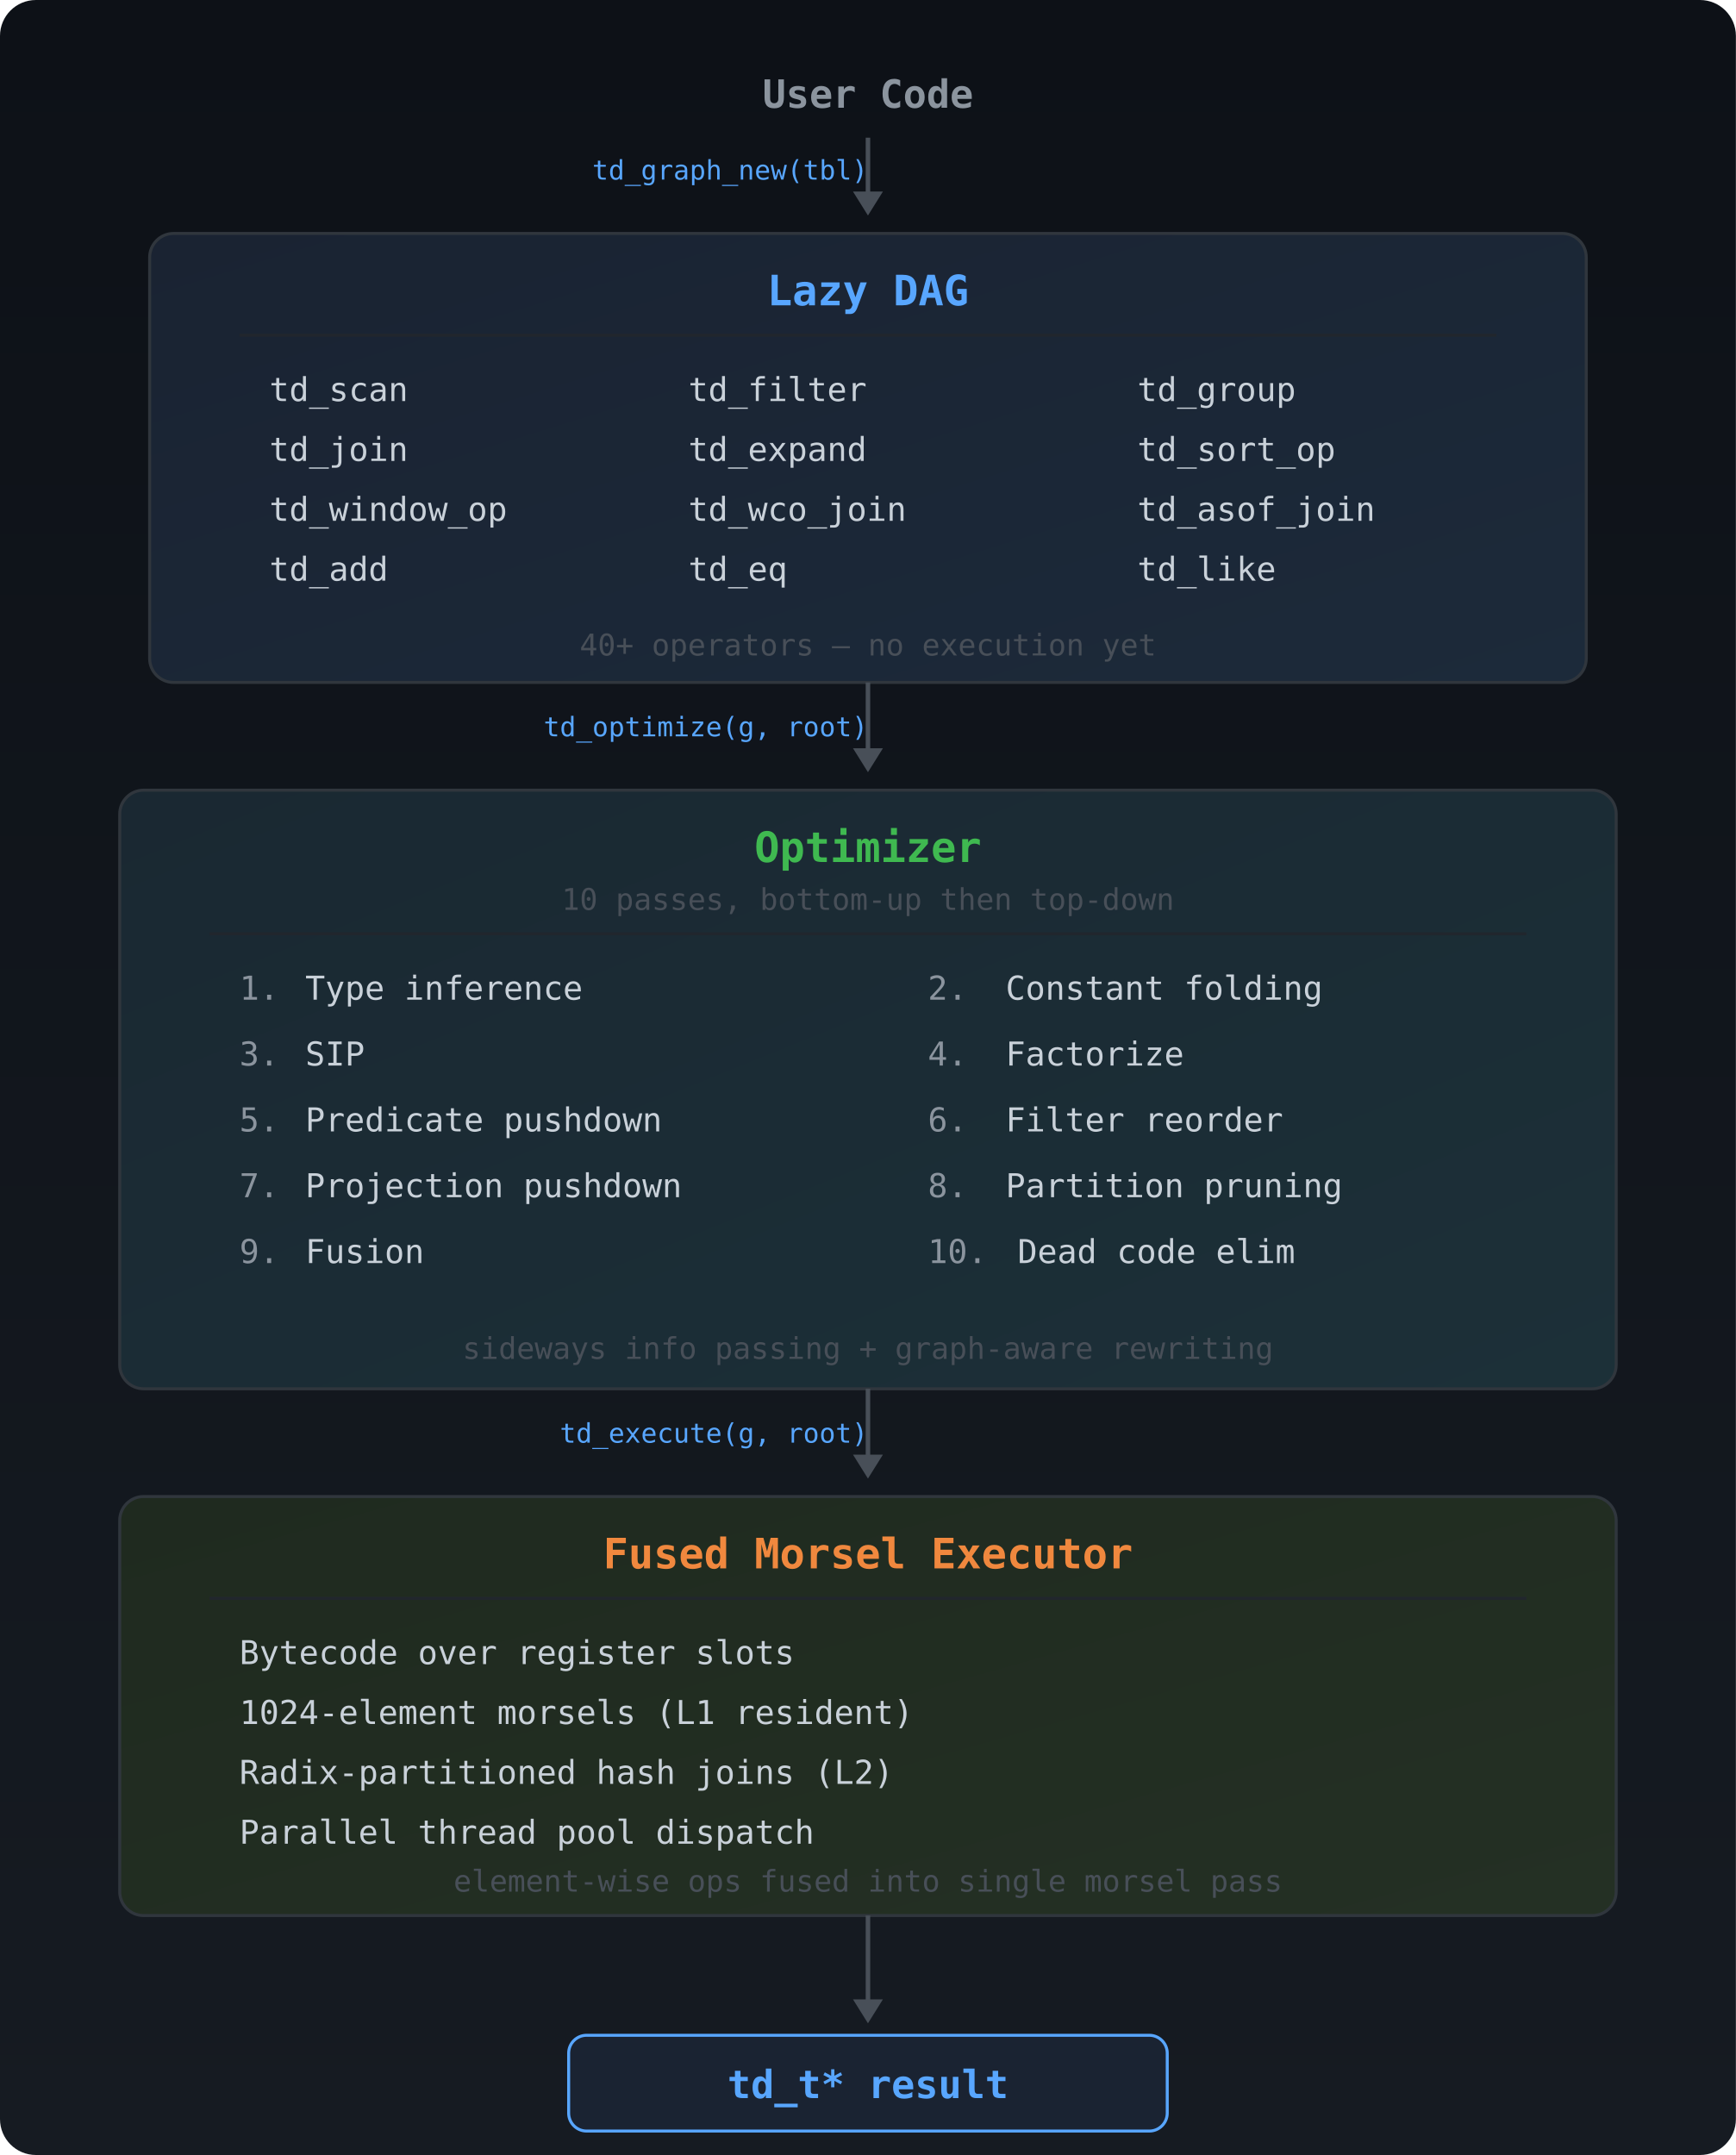
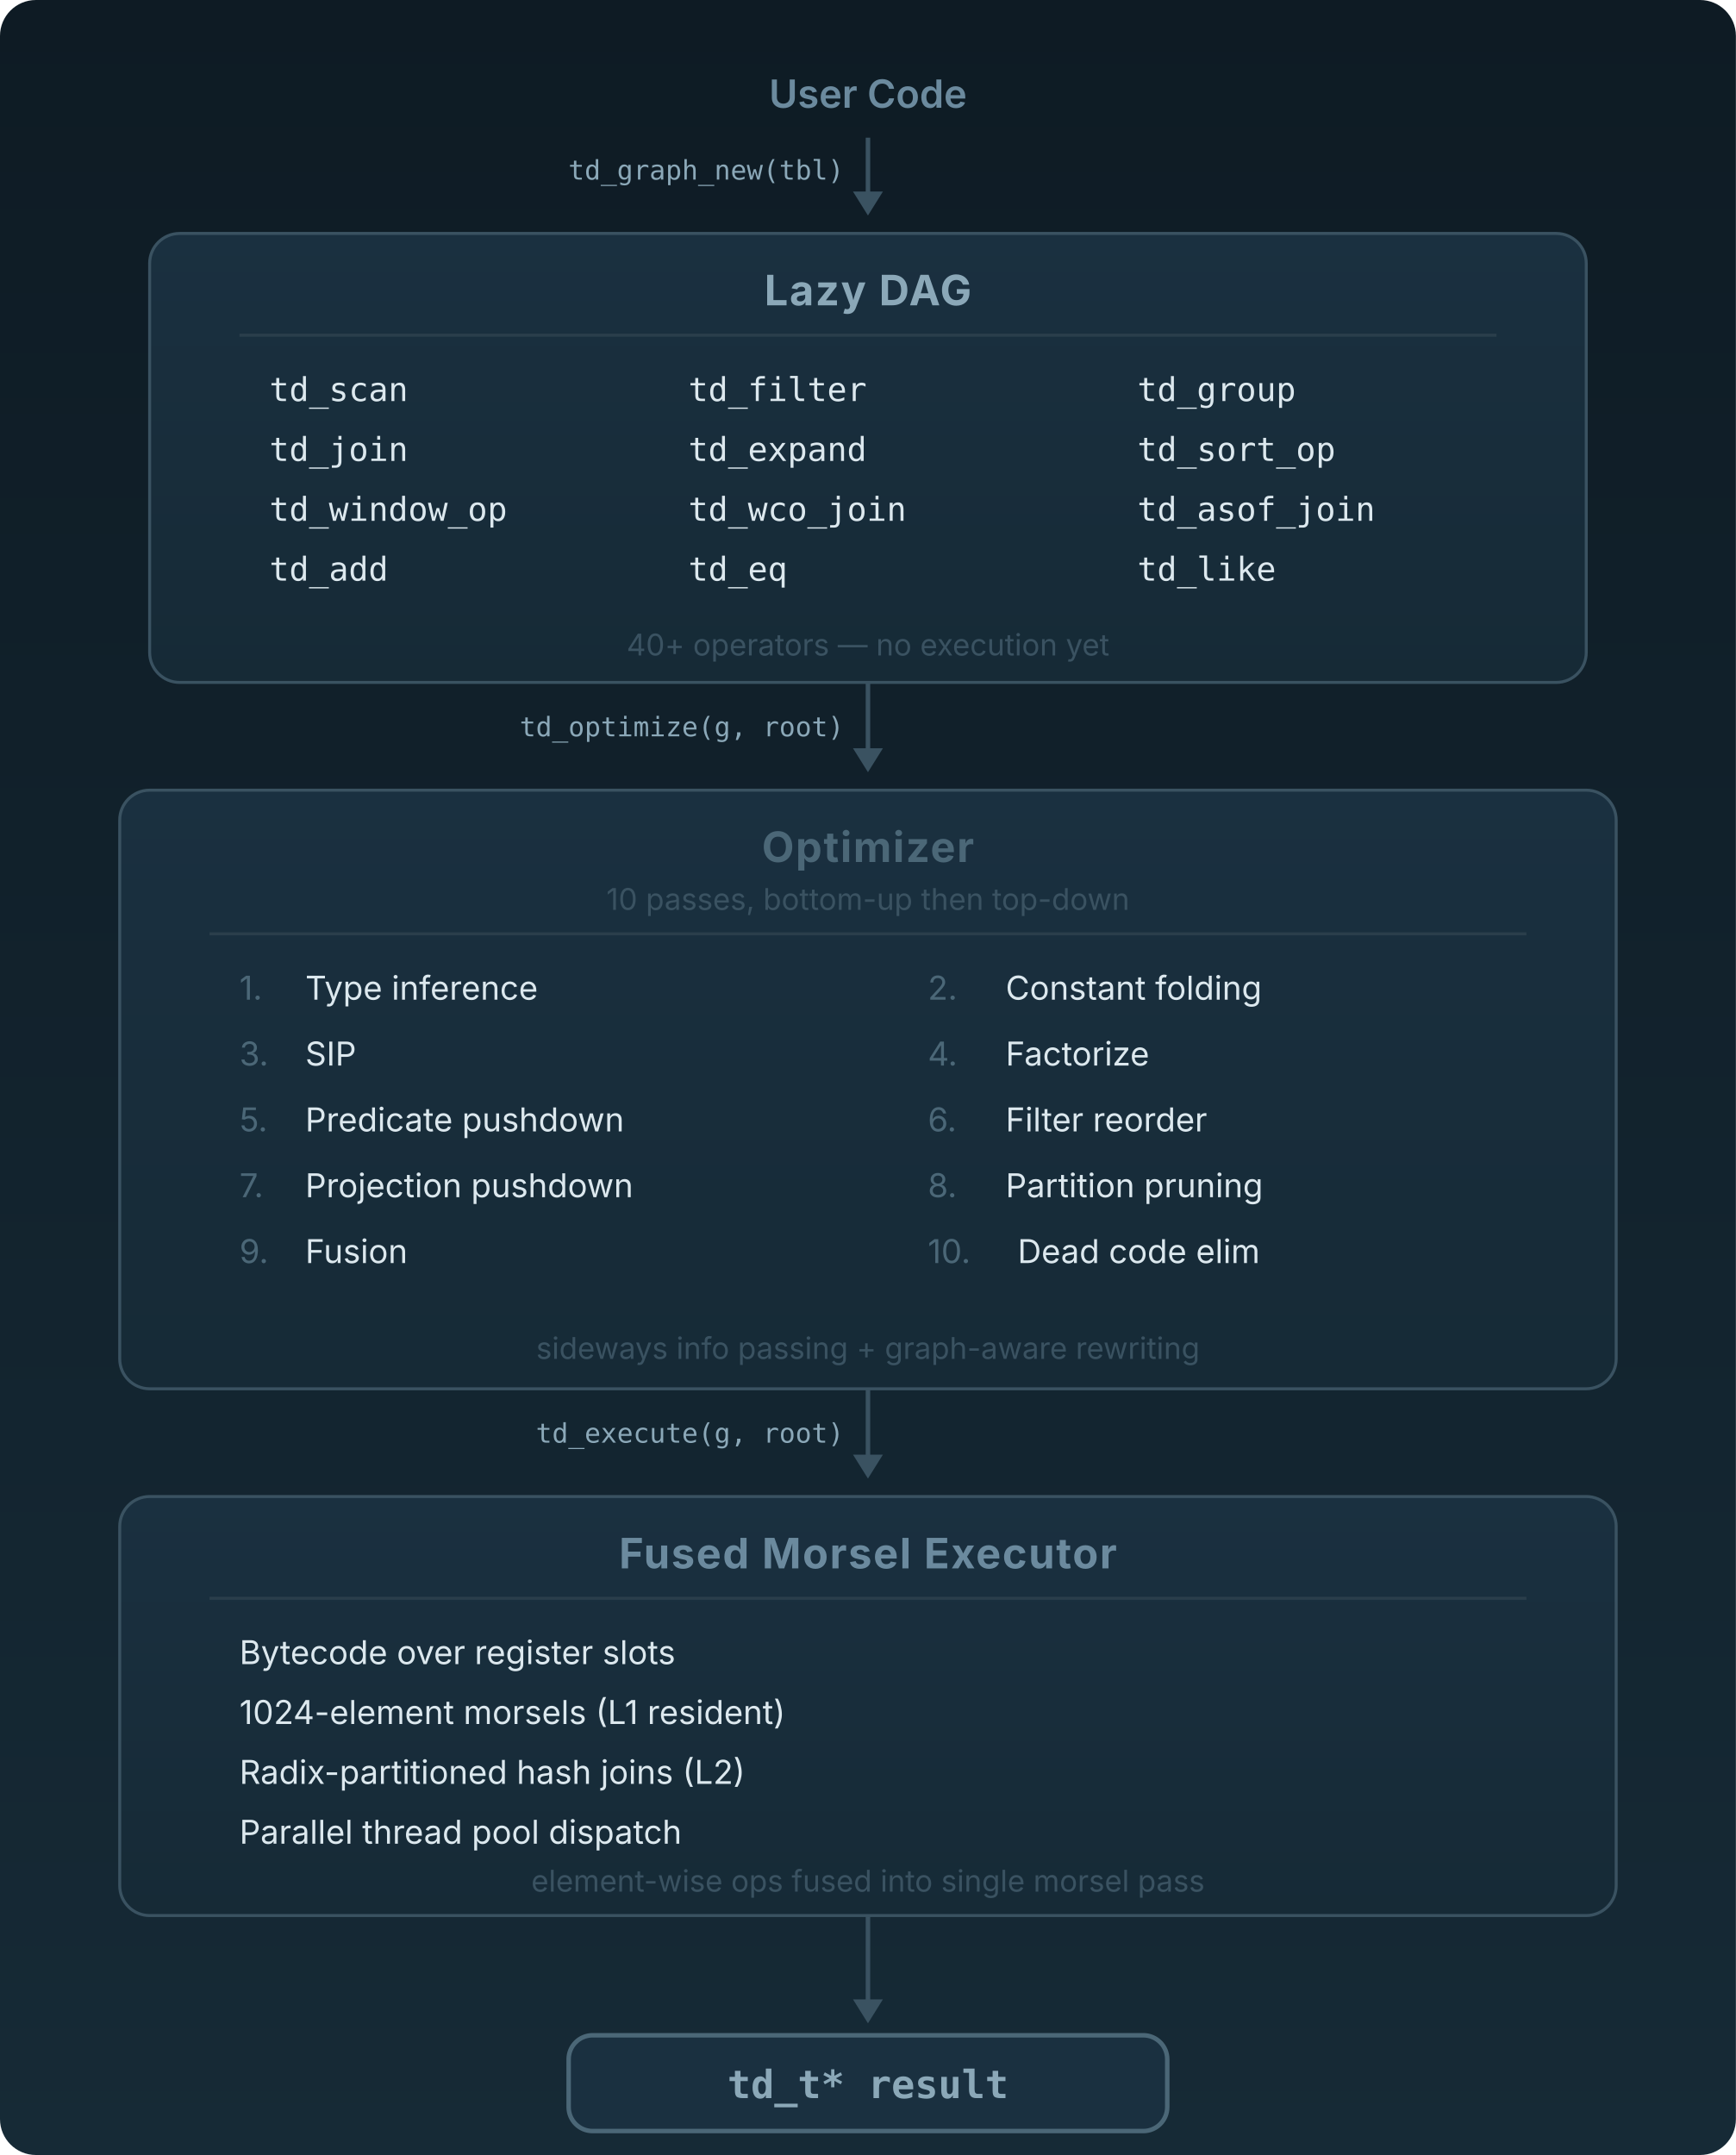
- <svg xmlns="http://www.w3.org/2000/svg" viewBox="0 0 580 720" font-family="'SF Mono','Fira Code','Cascadia Code',Menlo,Consolas,monospace" font-size="12">
+ <svg xmlns="http://www.w3.org/2000/svg" viewBox="0 0 580 720" font-family="'Inter','Helvetica Neue',Arial,sans-serif" font-size="12">
  <defs>
    <linearGradient id="bg" x1="0" y1="0" x2="0" y2="1">
-       <stop offset="0%" stop-color="#0d1117" />
-       <stop offset="100%" stop-color="#161b22" />
+       <stop offset="0%" stop-color="#0e1b24" />
+       <stop offset="100%" stop-color="#162a36" />
    </linearGradient>
-     <linearGradient id="box1" x1="0" y1="0" x2="1" y2="1">
-       <stop offset="0%" stop-color="#1a2332" />
-       <stop offset="100%" stop-color="#1c2a3a" />
+     <linearGradient id="box-dag" x1="0" y1="0" x2="0" y2="1">
+       <stop offset="0%" stop-color="#1a3040" />
+       <stop offset="100%" stop-color="#162a36" />
    </linearGradient>
-     <linearGradient id="box2" x1="0" y1="0" x2="1" y2="1">
-       <stop offset="0%" stop-color="#1a2832" />
-       <stop offset="100%" stop-color="#1c3038" />
+     <linearGradient id="box-opt" x1="0" y1="0" x2="0" y2="1">
+       <stop offset="0%" stop-color="#1a3040" />
+       <stop offset="100%" stop-color="#162a36" />
    </linearGradient>
-     <linearGradient id="box3" x1="0" y1="0" x2="1" y2="1">
-       <stop offset="0%" stop-color="#1f2a1f" />
-       <stop offset="100%" stop-color="#243024" />
+     <linearGradient id="box-exec" x1="0" y1="0" x2="0" y2="1">
+       <stop offset="0%" stop-color="#1a3040" />
+       <stop offset="100%" stop-color="#162a36" />
    </linearGradient>
  </defs>
  <rect width="580" height="720" rx="12" fill="url(#bg)" />
-   <text x="290" y="36" text-anchor="middle" fill="#8b949e" font-size="13" font-weight="600">User Code</text>
-   <line x1="290" y1="46" x2="290" y2="66" stroke="#484f58" stroke-width="1.5" />
-   <polygon points="290,72 285,64 295,64" fill="#484f58" />
-   <text x="290" y="60" text-anchor="end" fill="#58a6ff" font-size="9">td_graph_new(tbl)  </text>
-   <rect x="50" y="78" width="480" height="150" rx="8" fill="url(#box1)" stroke="#30363d" stroke-width="1" />
-   <text x="290" y="102" text-anchor="middle" fill="#58a6ff" font-size="14" font-weight="700">Lazy DAG</text>
-   <line x1="80" y1="112" x2="500" y2="112" stroke="#21262d" stroke-width="1" />
-   <g fill="#c9d1d9" font-size="11">
+   <text x="290" y="36" text-anchor="middle" fill="#6b8a9e" font-size="13" font-weight="600">User Code</text>
+   <line x1="290" y1="46" x2="290" y2="66" stroke="#3a5261" stroke-width="1.5" />
+   <polygon points="290,72 285,64 295,64" fill="#3a5261" />
+   <text x="282" y="60" text-anchor="end" fill="#8ba8b8" font-size="9" font-family="'JetBrains Mono','SF Mono',monospace">td_graph_new(tbl)</text>
+   <rect x="50" y="78" width="480" height="150" rx="10" fill="url(#box-dag)" stroke="#3a5261" stroke-width="1" />
+   <text x="290" y="102" text-anchor="middle" fill="#8ba8b8" font-size="14" font-weight="700" letter-spacing="0.5">Lazy DAG</text>
+   <line x1="80" y1="112" x2="500" y2="112" stroke="#2a3e4b" stroke-width="1" />
+   <g fill="#dce8ee" font-size="11" font-family="'JetBrains Mono','SF Mono',monospace">
    <text x="90" y="134">td_scan</text>
    <text x="230" y="134">td_filter</text>
    <text x="380" y="134">td_group</text>
    <text x="90" y="154">td_join</text>
    <text x="230" y="154">td_expand</text>
    <text x="380" y="154">td_sort_op</text>
    <text x="90" y="174">td_window_op</text>
    <text x="230" y="174">td_wco_join</text>
    <text x="380" y="174">td_asof_join</text>
    <text x="90" y="194">td_add</text>
    <text x="230" y="194">td_eq</text>
    <text x="380" y="194">td_like</text>
  </g>
-   <text x="290" y="219" text-anchor="middle" fill="#484f58" font-size="10">40+ operators — no execution yet</text>
-   <line x1="290" y1="228" x2="290" y2="252" stroke="#484f58" stroke-width="1.5" />
-   <polygon points="290,258 285,250 295,250" fill="#484f58" />
-   <text x="290" y="246" text-anchor="end" fill="#58a6ff" font-size="9">td_optimize(g, root)  </text>
-   <rect x="40" y="264" width="500" height="200" rx="8" fill="url(#box2)" stroke="#30363d" stroke-width="1" />
-   <text x="290" y="288" text-anchor="middle" fill="#3fb950" font-size="14" font-weight="700">Optimizer</text>
-   <text x="290" y="304" text-anchor="middle" fill="#484f58" font-size="10">10 passes, bottom-up then top-down</text>
-   <line x1="70" y1="312" x2="510" y2="312" stroke="#21262d" stroke-width="1" />
+   <text x="290" y="219" text-anchor="middle" fill="#3a5261" font-size="10">40+ operators — no execution yet</text>
+   <line x1="290" y1="228" x2="290" y2="252" stroke="#3a5261" stroke-width="1.5" />
+   <polygon points="290,258 285,250 295,250" fill="#3a5261" />
+   <text x="282" y="246" text-anchor="end" fill="#8ba8b8" font-size="9" font-family="'JetBrains Mono','SF Mono',monospace">td_optimize(g, root)</text>
+   <rect x="40" y="264" width="500" height="200" rx="10" fill="url(#box-opt)" stroke="#3a5261" stroke-width="1" />
+   <text x="290" y="288" text-anchor="middle" fill="#4b6777" font-size="14" font-weight="700" letter-spacing="0.5">Optimizer</text>
+   <text x="290" y="304" text-anchor="middle" fill="#3a5261" font-size="10">10 passes, bottom-up then top-down</text>
+   <line x1="70" y1="312" x2="510" y2="312" stroke="#2a3e4b" stroke-width="1" />
  <g font-size="11">
-     <text x="80" y="334" fill="#8b949e">1.</text>
-     <text x="102" y="334" fill="#c9d1d9">Type inference</text>
-     <text x="310" y="334" fill="#8b949e">2.</text>
-     <text x="336" y="334" fill="#c9d1d9">Constant folding</text>
-     <text x="80" y="356" fill="#8b949e">3.</text>
-     <text x="102" y="356" fill="#c9d1d9">SIP</text>
-     <text x="310" y="356" fill="#8b949e">4.</text>
-     <text x="336" y="356" fill="#c9d1d9">Factorize</text>
-     <text x="80" y="378" fill="#8b949e">5.</text>
-     <text x="102" y="378" fill="#c9d1d9">Predicate pushdown</text>
-     <text x="310" y="378" fill="#8b949e">6.</text>
-     <text x="336" y="378" fill="#c9d1d9">Filter reorder</text>
-     <text x="80" y="400" fill="#8b949e">7.</text>
-     <text x="102" y="400" fill="#c9d1d9">Projection pushdown</text>
-     <text x="310" y="400" fill="#8b949e">8.</text>
-     <text x="336" y="400" fill="#c9d1d9">Partition pruning</text>
-     <text x="80" y="422" fill="#8b949e">9.</text>
-     <text x="102" y="422" fill="#c9d1d9">Fusion</text>
-     <text x="310" y="422" fill="#8b949e">10.</text>
-     <text x="340" y="422" fill="#c9d1d9">Dead code elim</text>
+     <text x="80" y="334" fill="#4b6777">1.</text>
+     <text x="102" y="334" fill="#dce8ee">Type inference</text>
+     <text x="310" y="334" fill="#4b6777">2.</text>
+     <text x="336" y="334" fill="#dce8ee">Constant folding</text>
+     <text x="80" y="356" fill="#4b6777">3.</text>
+     <text x="102" y="356" fill="#dce8ee">SIP</text>
+     <text x="310" y="356" fill="#4b6777">4.</text>
+     <text x="336" y="356" fill="#dce8ee">Factorize</text>
+     <text x="80" y="378" fill="#4b6777">5.</text>
+     <text x="102" y="378" fill="#dce8ee">Predicate pushdown</text>
+     <text x="310" y="378" fill="#4b6777">6.</text>
+     <text x="336" y="378" fill="#dce8ee">Filter reorder</text>
+     <text x="80" y="400" fill="#4b6777">7.</text>
+     <text x="102" y="400" fill="#dce8ee">Projection pushdown</text>
+     <text x="310" y="400" fill="#4b6777">8.</text>
+     <text x="336" y="400" fill="#dce8ee">Partition pruning</text>
+     <text x="80" y="422" fill="#4b6777">9.</text>
+     <text x="102" y="422" fill="#dce8ee">Fusion</text>
+     <text x="310" y="422" fill="#4b6777">10.</text>
+     <text x="340" y="422" fill="#dce8ee">Dead code elim</text>
  </g>
-   <text x="290" y="454" text-anchor="middle" fill="#484f58" font-size="10">sideways info passing + graph-aware rewriting</text>
-   <line x1="290" y1="464" x2="290" y2="488" stroke="#484f58" stroke-width="1.5" />
-   <polygon points="290,494 285,486 295,486" fill="#484f58" />
-   <text x="290" y="482" text-anchor="end" fill="#58a6ff" font-size="9">td_execute(g, root)  </text>
-   <rect x="40" y="500" width="500" height="140" rx="8" fill="url(#box3)" stroke="#30363d" stroke-width="1" />
-   <text x="290" y="524" text-anchor="middle" fill="#f0883e" font-size="14" font-weight="700">Fused Morsel Executor</text>
-   <line x1="70" y1="534" x2="510" y2="534" stroke="#21262d" stroke-width="1" />
-   <g fill="#c9d1d9" font-size="11">
+   <text x="290" y="454" text-anchor="middle" fill="#3a5261" font-size="10">sideways info passing + graph-aware rewriting</text>
+   <line x1="290" y1="464" x2="290" y2="488" stroke="#3a5261" stroke-width="1.5" />
+   <polygon points="290,494 285,486 295,486" fill="#3a5261" />
+   <text x="282" y="482" text-anchor="end" fill="#8ba8b8" font-size="9" font-family="'JetBrains Mono','SF Mono',monospace">td_execute(g, root)</text>
+   <rect x="40" y="500" width="500" height="140" rx="10" fill="url(#box-exec)" stroke="#3a5261" stroke-width="1" />
+   <text x="290" y="524" text-anchor="middle" fill="#6b8a9e" font-size="14" font-weight="700" letter-spacing="0.5">Fused Morsel Executor</text>
+   <line x1="70" y1="534" x2="510" y2="534" stroke="#2a3e4b" stroke-width="1" />
+   <g fill="#dce8ee" font-size="11">
    <text x="80" y="556">Bytecode over register slots</text>
    <text x="80" y="576">1024-element morsels (L1 resident)</text>
    <text x="80" y="596">Radix-partitioned hash joins (L2)</text>
    <text x="80" y="616">Parallel thread pool dispatch</text>
  </g>
-   <text x="290" y="632" text-anchor="middle" fill="#484f58" font-size="10">element-wise ops fused into single morsel pass</text>
-   <line x1="290" y1="640" x2="290" y2="670" stroke="#484f58" stroke-width="1.5" />
-   <polygon points="290,676 285,668 295,668" fill="#484f58" />
-   <rect x="190" y="680" width="200" height="32" rx="6" fill="#1a2332" stroke="#58a6ff" stroke-width="1" />
-   <text x="290" y="701" text-anchor="middle" fill="#58a6ff" font-size="13" font-weight="600">td_t* result</text>
+   <text x="290" y="632" text-anchor="middle" fill="#3a5261" font-size="10">element-wise ops fused into single morsel pass</text>
+   <line x1="290" y1="640" x2="290" y2="670" stroke="#3a5261" stroke-width="1.5" />
+   <polygon points="290,676 285,668 295,668" fill="#3a5261" />
+   <rect x="190" y="680" width="200" height="32" rx="8" fill="#1a3040" stroke="#4b6777" stroke-width="1.5" />
+   <text x="290" y="701" text-anchor="middle" fill="#8ba8b8" font-size="13" font-weight="600" font-family="'JetBrains Mono','SF Mono',monospace">td_t* result</text>
</svg>
